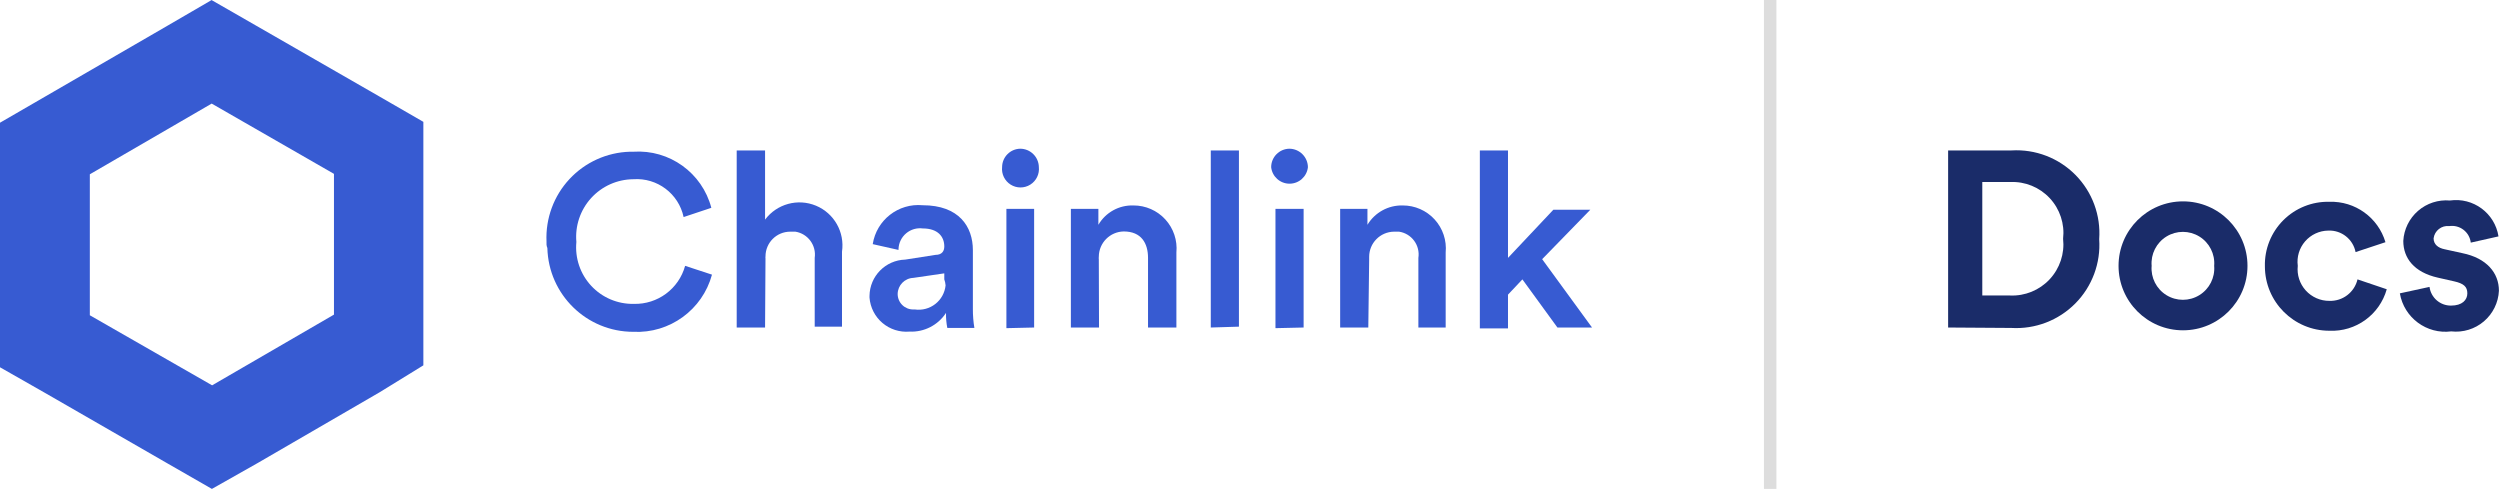
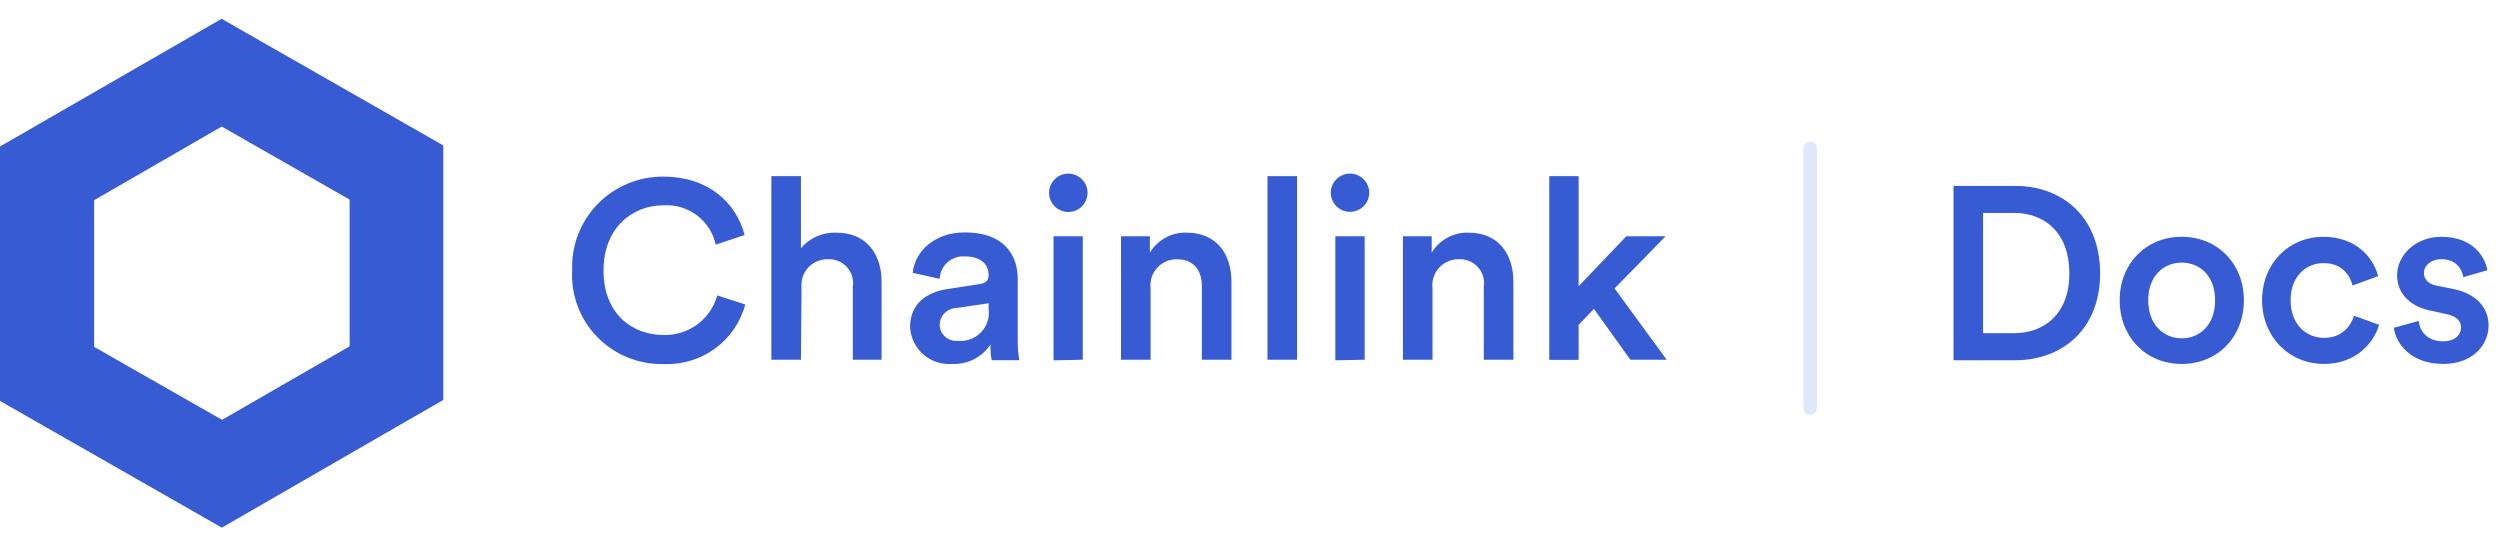
- <svg xmlns="http://www.w3.org/2000/svg" viewBox="0 0 116.33 22.75">
-   <defs>
-     <style>.cls-1{fill:#375bd2;}.cls-2{fill:#1a2c69;}.cls-3{fill:#ddd;}</style>
-   </defs>
-   <g id="Layer_2" data-name="Layer 2">
-     <g id="Chainlink_Symbol" data-name="Chainlink Symbol">
-       <path class="cls-1" d="M25.43,11.23a4,4,0,0,1,3.88-4.17h.16A3.51,3.51,0,0,1,33.1,9.67l-1.29.43a2.23,2.23,0,0,0-2.34-1.76,2.68,2.68,0,0,0-2.65,2.92,2.63,2.63,0,0,0,2.67,2.88,2.41,2.41,0,0,0,2.39-1.77l1.25.41a3.61,3.61,0,0,1-3.66,2.66,4,4,0,0,1-4-3.9C25.42,11.43,25.43,11.33,25.43,11.23Z" />
-       <path class="cls-1" d="M35.6,15.24H34.28V7H35.6v3.22a2,2,0,0,1,3.58,1.49v3.49H37.91V12a1.08,1.08,0,0,0-.9-1.22h-.24a1.15,1.15,0,0,0-1.15,1.15.34.34,0,0,0,0,.1Z" />
-       <path class="cls-1" d="M42.12,12.08l1.41-.22c.32,0,.41-.2.41-.39,0-.47-.31-.84-1-.84a1,1,0,0,0-1.13.95v.05l-1.2-.27a2.15,2.15,0,0,1,2.32-1.81c1.7,0,2.34,1,2.34,2.09v2.74a5.22,5.22,0,0,0,.07.88H44.08a3.26,3.26,0,0,1-.06-.7,1.92,1.92,0,0,1-1.7.87,1.72,1.72,0,0,1-1.86-1.58.25.25,0,0,1,0-.08A1.71,1.71,0,0,1,42.12,12.08Zm1.82.89v-.25l-1.44.21a.76.76,0,0,0-.73.75.72.72,0,0,0,.74.72h.06A1.26,1.26,0,0,0,44,13.28,1.06,1.06,0,0,0,43.94,13Z" />
-       <path class="cls-1" d="M47.47,6.92a.87.87,0,0,1,.87.85h0a.86.86,0,1,1-1.71,0A.86.86,0,0,1,47.47,6.92Zm-.64,8.35V9.72h1.29v5.52Z" />
-       <path class="cls-1" d="M51.14,15.24H49.83V9.72h1.28v.74a1.82,1.82,0,0,1,1.63-.9,2,2,0,0,1,2,2.19v3.49H53.42V12c0-.68-.31-1.23-1.13-1.23a1.18,1.18,0,0,0-1.16,1.17.66.66,0,0,0,0,.14Z" />
-       <path class="cls-1" d="M56.34,15.24V7h1.31v8.2Z" />
-       <path class="cls-1" d="M60,6.92a.87.87,0,0,1,.86.86.86.86,0,0,1-1.71,0A.86.86,0,0,1,60,6.92Zm-.65,8.35V9.72h1.31v5.52Z" />
-       <path class="cls-1" d="M63.67,15.24H62.36V9.72h1.27v.74a1.86,1.86,0,0,1,1.64-.9,2,2,0,0,1,2,2.19v3.49H66V12a1.07,1.07,0,0,0-.9-1.22h-.24a1.17,1.17,0,0,0-1.15,1.17s0,.09,0,.14Z" />
-       <path class="cls-1" d="M71.76,12.06l2.32,3.18H72.47L70.84,13l-.67.71v1.57H68.86V7h1.31V12l2.11-2.24H74Z" />
-       <path class="cls-1" d="M9.85,4.82l5.69,3.27v6.55L9.87,17.93,4.18,14.67V8.11L9.85,4.82M9.85,0,7.77,1.21,2.09,4.5,0,5.71V17.09l2.09,1.19,5.68,3.27,2.09,1.2L12,21.54l5.67-3.29L19.7,17V5.67l-2.08-1.2L11.93,1.2,9.84,0Z" />
-       <path class="cls-2" d="M90.65,15.24V7H93.6a3.86,3.86,0,0,1,4.08,4.13,3.87,3.87,0,0,1-4.09,4.13Zm2.88-1.49A2.38,2.38,0,0,0,96,11.11a2.37,2.37,0,0,0-2.46-2.64h-1.3v5.28Z" />
-       <path class="cls-2" d="M104.58,12.37a3,3,0,1,1-6,0,3,3,0,1,1,6,0Zm-1.55,0a1.46,1.46,0,1,0-2.91,0,1.46,1.46,0,1,0,2.91,0Z" />
-       <path class="cls-2" d="M106.92,12.37A1.47,1.47,0,0,0,108.39,14a1.3,1.3,0,0,0,1.31-1l1.36.46a2.65,2.65,0,0,1-2.67,1.93,3,3,0,0,1-3-3,2.93,2.93,0,0,1,3-3A2.63,2.63,0,0,1,111,11.27l-1.39.46a1.24,1.24,0,0,0-1.27-1A1.45,1.45,0,0,0,106.92,12.37Z" />
-       <path class="cls-2" d="M113.05,13.35a1,1,0,0,0,1,.87c.52,0,.76-.26.76-.57s-.17-.46-.62-.56l-.75-.17c-1.11-.25-1.61-.91-1.61-1.71A2,2,0,0,1,114,9.33,2,2,0,0,1,116.26,11l-1.29.29a.88.88,0,0,0-1-.77.66.66,0,0,0-.73.57c0,.28.21.45.52.51l.82.18c1.13.23,1.7.92,1.7,1.75a2,2,0,0,1-2.22,1.89,2.15,2.15,0,0,1-2.39-1.77Z" />
-       <rect class="cls-3" x="82.08" width="0.58" height="22.75" />
-     </g>
-   </g>
+ <svg xmlns="http://www.w3.org/2000/svg" width="183" height="40" viewBox="0 0 183 40" fill="none">
+   <path d="M41.884 19.762C41.851 18.874 42 17.989 42.32 17.159C42.641 16.329 43.126 15.573 43.748 14.934C44.37 14.296 45.115 13.789 45.939 13.445C46.763 13.1 47.648 12.924 48.542 12.928C51.91 12.928 53.903 14.893 54.505 17.2L52.391 17.909C52.205 17.049 51.714 16.284 51.007 15.755C50.3 15.227 49.425 14.969 48.542 15.03C46.36 15.03 44.178 16.61 44.178 19.805C44.178 23 46.309 24.521 48.568 24.521C49.455 24.546 50.326 24.275 51.039 23.75C51.753 23.224 52.268 22.476 52.503 21.625L54.556 22.291C54.205 23.591 53.416 24.732 52.322 25.525C51.228 26.317 49.894 26.714 48.542 26.648C47.64 26.665 46.745 26.496 45.912 26.152C45.078 25.809 44.326 25.298 43.7 24.651C43.075 24.005 42.591 23.237 42.279 22.396C41.966 21.554 41.832 20.658 41.884 19.762Z" fill="#375BD2" />
+   <path d="M58.629 26.332H56.464V12.894H58.629V18.165C58.944 17.794 59.34 17.499 59.786 17.303C60.233 17.106 60.718 17.012 61.206 17.029C63.449 17.029 64.531 18.626 64.531 20.617V26.332H62.426V20.984C62.466 20.724 62.446 20.458 62.368 20.207C62.29 19.956 62.156 19.725 61.976 19.532C61.796 19.339 61.575 19.189 61.328 19.093C61.082 18.997 60.817 18.957 60.553 18.977C60.291 18.977 60.032 19.031 59.793 19.136C59.553 19.241 59.338 19.394 59.161 19.586C58.984 19.778 58.849 20.005 58.765 20.251C58.681 20.498 58.649 20.759 58.672 21.018L58.629 26.332Z" fill="#375BD2" />
+   <path d="M69.368 21.155L71.697 20.796C72.221 20.728 72.367 20.463 72.367 20.147C72.367 19.387 71.851 18.771 70.648 18.771C70.416 18.752 70.183 18.779 69.962 18.852C69.741 18.924 69.537 19.041 69.362 19.194C69.188 19.348 69.047 19.535 68.948 19.744C68.848 19.953 68.792 20.18 68.784 20.412L66.808 19.968C66.971 18.404 68.397 17.012 70.631 17.012C73.432 17.012 74.497 18.592 74.497 20.429V24.914C74.492 25.4 74.53 25.886 74.609 26.366H72.59C72.521 25.986 72.492 25.599 72.504 25.213C72.203 25.672 71.785 26.046 71.294 26.296C70.803 26.546 70.255 26.665 69.703 26.639C69.319 26.671 68.932 26.624 68.566 26.503C68.2 26.381 67.863 26.188 67.575 25.933C67.287 25.678 67.053 25.368 66.889 25.021C66.725 24.674 66.633 24.297 66.619 23.914C66.619 22.265 67.813 21.377 69.368 21.155ZM72.367 22.607V22.197L69.995 22.547C69.673 22.558 69.368 22.692 69.142 22.921C68.916 23.15 68.788 23.457 68.784 23.778C68.787 23.943 68.824 24.106 68.893 24.257C68.963 24.407 69.063 24.541 69.187 24.651C69.311 24.762 69.457 24.845 69.616 24.896C69.774 24.947 69.941 24.965 70.107 24.948C70.42 24.98 70.736 24.94 71.031 24.832C71.326 24.724 71.593 24.551 71.811 24.325C72.029 24.1 72.192 23.828 72.288 23.53C72.385 23.232 72.411 22.917 72.367 22.607Z" fill="#375BD2" />
+   <path d="M78.174 12.706C78.362 12.704 78.548 12.739 78.722 12.809C78.896 12.878 79.055 12.982 79.188 13.113C79.322 13.244 79.427 13.4 79.5 13.572C79.572 13.745 79.609 13.929 79.609 14.116C79.609 14.487 79.461 14.844 79.197 15.106C78.932 15.369 78.574 15.517 78.2 15.517C77.827 15.517 77.468 15.369 77.204 15.106C76.94 14.844 76.791 14.487 76.791 14.116C76.791 13.748 76.936 13.394 77.194 13.131C77.453 12.868 77.805 12.715 78.174 12.706ZM77.118 26.375V17.294H79.257V26.332L77.118 26.375Z" fill="#375BD2" />
+   <path d="M84.223 26.332H82.058V17.294H84.171V18.498C84.446 18.036 84.84 17.655 85.313 17.397C85.787 17.138 86.321 17.011 86.861 17.029C89.077 17.029 90.142 18.626 90.142 20.617V26.332H87.978V20.984C87.978 19.873 87.471 18.977 86.113 18.977C85.843 18.978 85.576 19.037 85.33 19.148C85.084 19.259 84.865 19.421 84.686 19.623C84.508 19.825 84.374 20.062 84.294 20.318C84.215 20.575 84.19 20.846 84.223 21.112V26.332Z" fill="#375BD2" />
+   <path d="M92.78 26.332V12.894H94.945V26.332H92.78Z" fill="#375BD2" />
+   <path d="M98.811 12.706C99.187 12.706 99.548 12.855 99.814 13.119C100.08 13.383 100.229 13.742 100.229 14.116C100.227 14.392 100.143 14.662 99.988 14.891C99.832 15.12 99.612 15.298 99.355 15.403C99.098 15.508 98.816 15.535 98.543 15.481C98.27 15.427 98.02 15.293 97.824 15.098C97.627 14.902 97.493 14.654 97.439 14.383C97.384 14.112 97.411 13.831 97.517 13.575C97.622 13.319 97.802 13.101 98.032 12.946C98.262 12.791 98.534 12.708 98.811 12.706ZM97.746 26.375V17.294H99.894V26.332L97.746 26.375Z" fill="#375BD2" />
+   <path d="M104.86 26.332H102.695V17.294H104.8V18.498C105.075 18.037 105.47 17.658 105.943 17.399C106.416 17.141 106.95 17.013 107.489 17.029C109.714 17.029 110.779 18.626 110.779 20.617V26.332H108.614V20.984C108.654 20.724 108.634 20.458 108.556 20.207C108.478 19.956 108.344 19.725 108.164 19.532C107.984 19.339 107.763 19.189 107.516 19.093C107.27 18.997 107.005 18.957 106.741 18.977C106.472 18.978 106.205 19.037 105.96 19.148C105.714 19.259 105.495 19.422 105.317 19.623C105.139 19.825 105.007 20.062 104.928 20.319C104.849 20.576 104.826 20.846 104.86 21.112V26.332Z" fill="#375BD2" />
+   <path d="M118.185 21.112L122 26.332H119.345L116.673 22.607L115.556 23.778V26.34H113.408V12.894H115.556V20.95L119.045 17.294H121.923L118.185 21.112Z" fill="#375BD2" />
+   <path d="M16.229 9.263L25.594 14.611V25.349L16.255 30.731L6.89 25.392V14.654L16.229 9.263ZM16.229 1.37L12.793 3.352L3.437 8.742L0 10.724V14.671V25.401V29.347L3.437 31.312L12.801 36.66L16.238 38.625L19.675 36.643L29.014 31.253L32.45 29.279V25.332V14.594V10.647L29.014 8.683L19.649 3.335L16.212 1.37H16.229Z" fill="#375BD2" />
+   <rect x="132" y="10.37" width="1" height="20" rx="0.5" fill="#DFE7FB" />
+   <path d="M145.16 24.39V15.588H147.446C149.66 15.588 151.478 17.028 151.478 20.016C151.478 22.968 149.642 24.39 147.428 24.39H145.16ZM147.5 26.37C150.956 26.37 153.728 24.102 153.728 20.016C153.728 15.912 150.992 13.608 147.518 13.608H143V26.37H147.5Z" fill="#375BD2" />
+   <path d="M159.697 24.768C158.419 24.768 157.249 23.796 157.249 21.978C157.249 20.16 158.419 19.224 159.697 19.224C160.993 19.224 162.145 20.16 162.145 21.978C162.145 23.814 160.993 24.768 159.697 24.768ZM159.697 17.334C157.087 17.334 155.161 19.296 155.161 21.978C155.161 24.678 157.087 26.64 159.697 26.64C162.325 26.64 164.251 24.678 164.251 21.978C164.251 19.296 162.325 17.334 159.697 17.334Z" fill="#375BD2" />
+   <path d="M170.085 19.26C171.417 19.26 172.011 20.124 172.209 20.898L174.081 20.214C173.721 18.81 172.425 17.334 170.067 17.334C167.547 17.334 165.585 19.278 165.585 21.978C165.585 24.642 167.547 26.64 170.121 26.64C172.425 26.64 173.739 25.146 174.153 23.778L172.317 23.112C172.119 23.778 171.489 24.732 170.121 24.732C168.807 24.732 167.673 23.742 167.673 21.978C167.673 20.214 168.807 19.26 170.085 19.26Z" fill="#375BD2" />
+   <path d="M175.234 23.994C175.342 24.984 176.313 26.64 178.852 26.64C181.084 26.64 182.164 25.164 182.164 23.832C182.164 22.536 181.299 21.528 179.644 21.168L178.312 20.898C177.771 20.79 177.43 20.448 177.43 19.98C177.43 19.44 177.952 18.972 178.69 18.972C179.86 18.972 180.238 19.782 180.31 20.286L182.074 19.782C181.93 18.918 181.138 17.334 178.69 17.334C176.872 17.334 175.468 18.63 175.468 20.16C175.468 21.366 176.278 22.374 177.826 22.716L179.122 23.004C179.824 23.148 180.148 23.508 180.148 23.976C180.148 24.516 179.697 24.984 178.833 24.984C177.717 24.984 177.124 24.282 177.052 23.49L175.234 23.994Z" fill="#375BD2" />
</svg>
